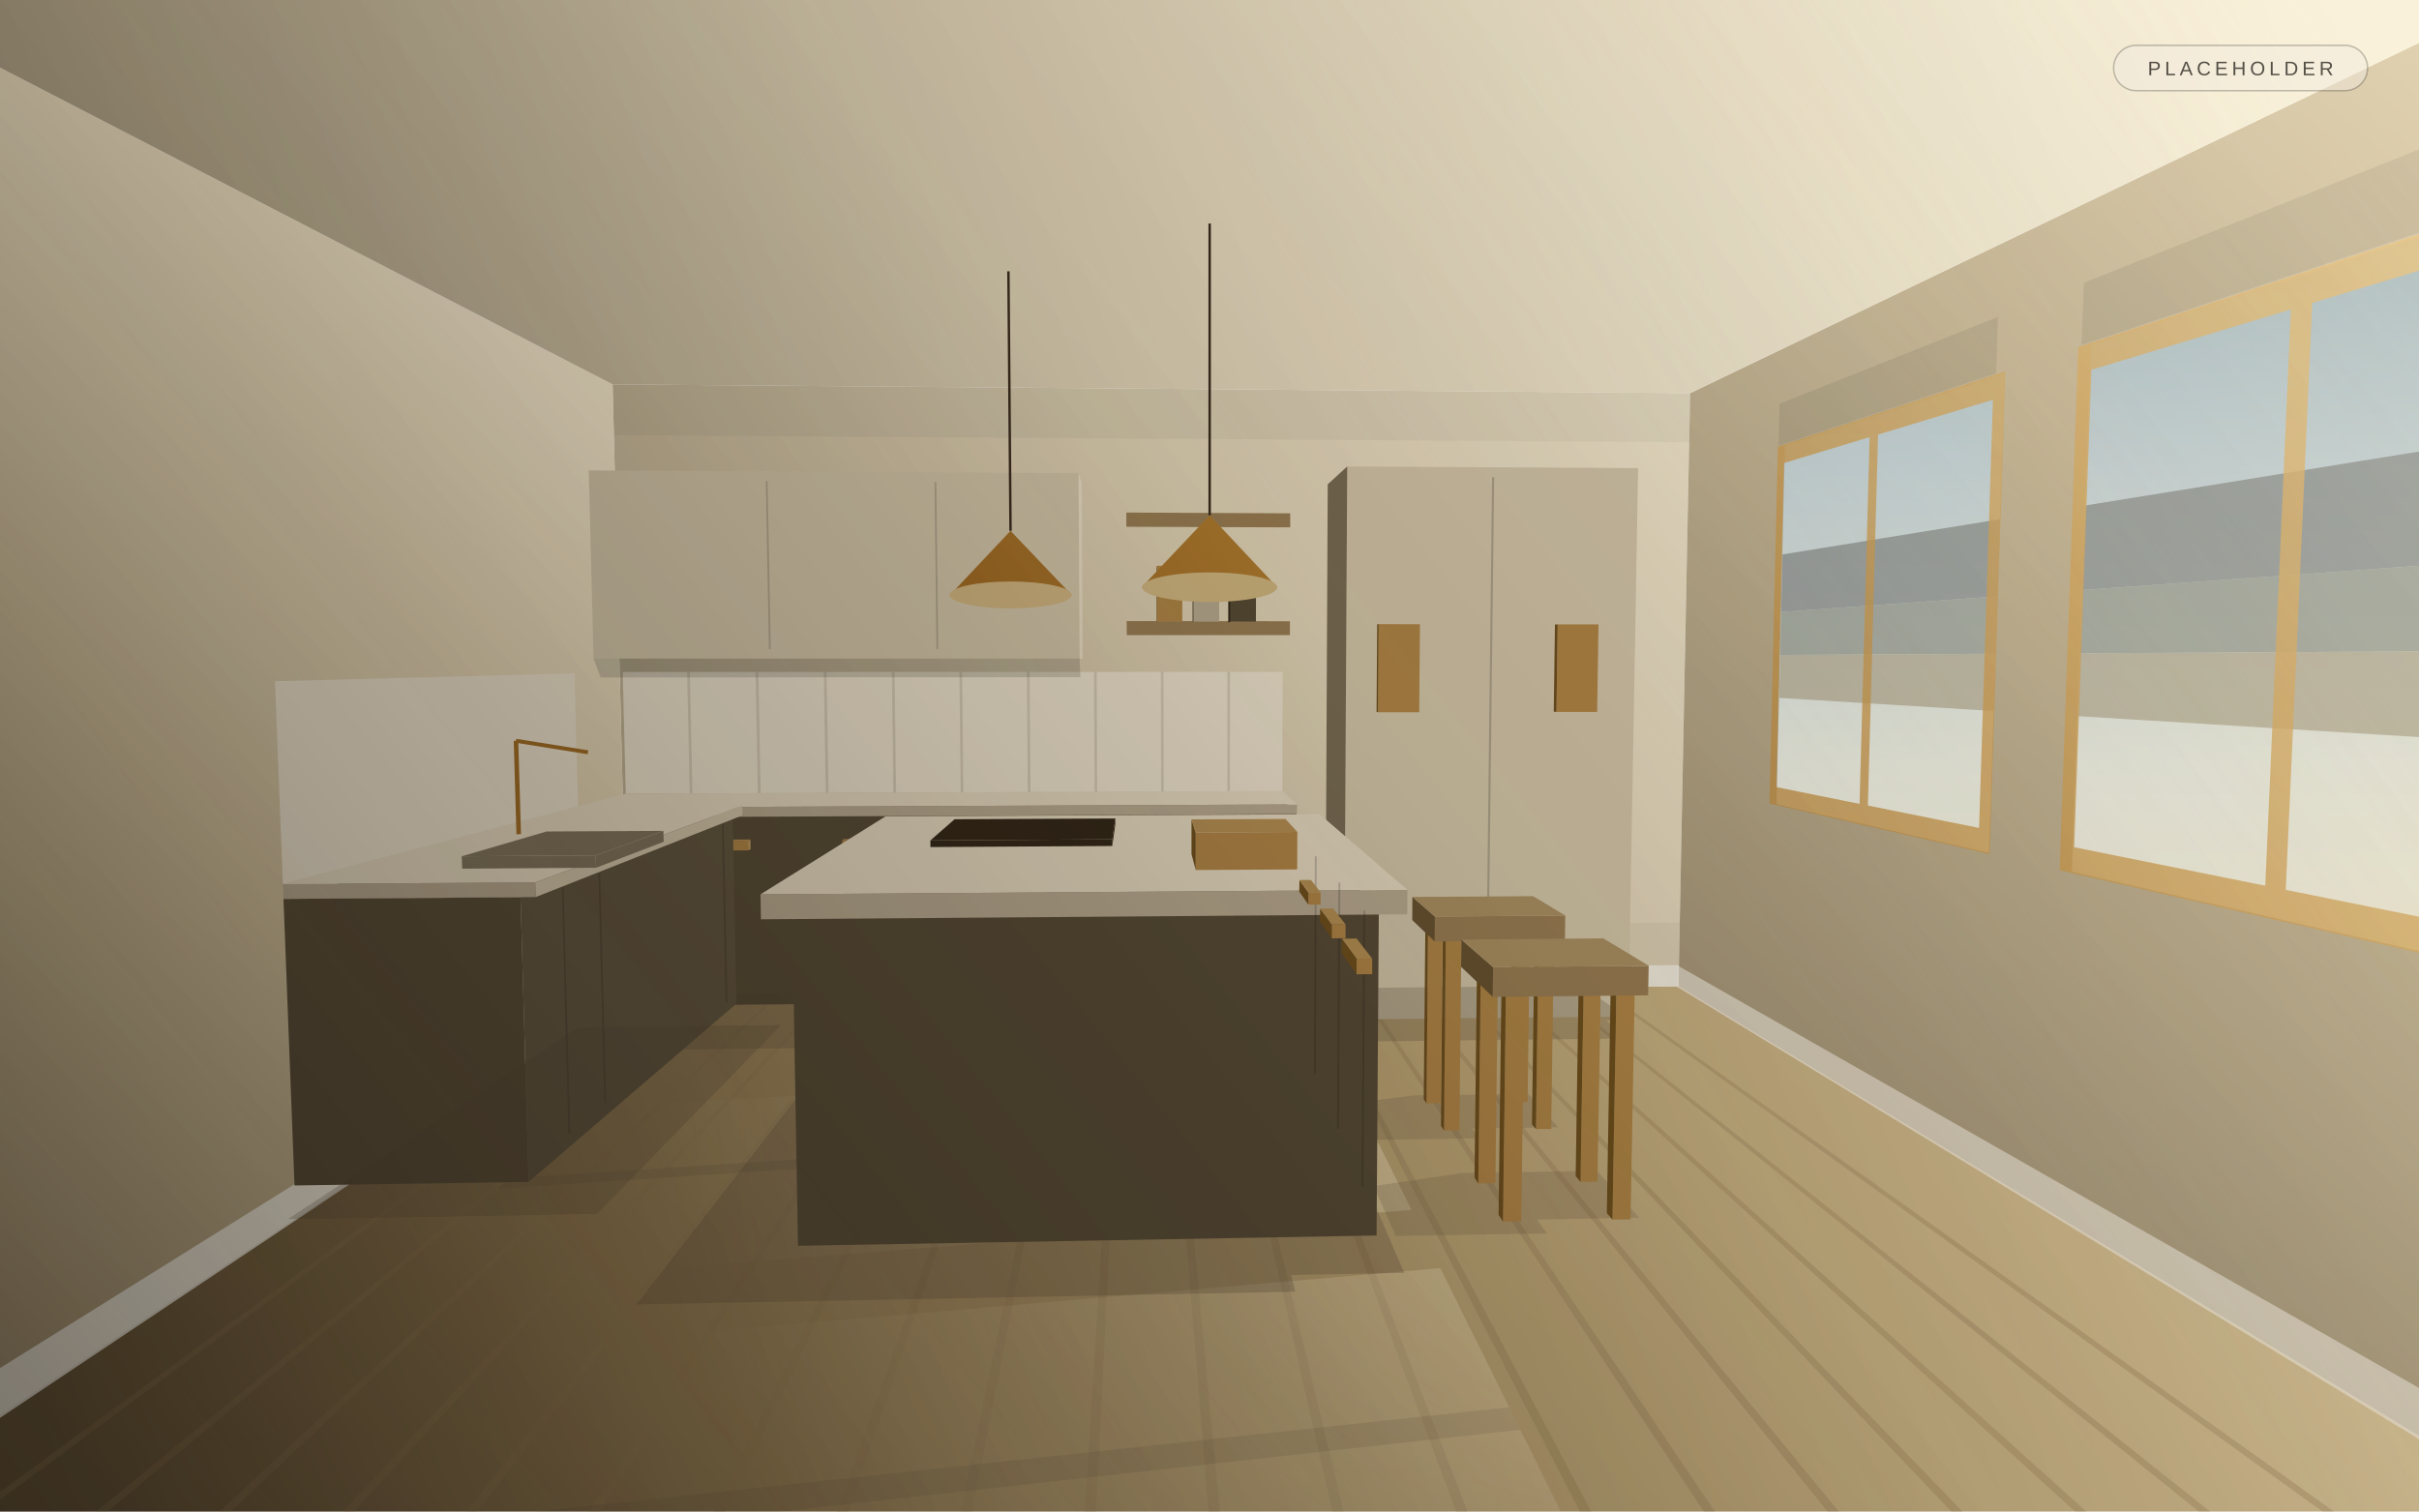
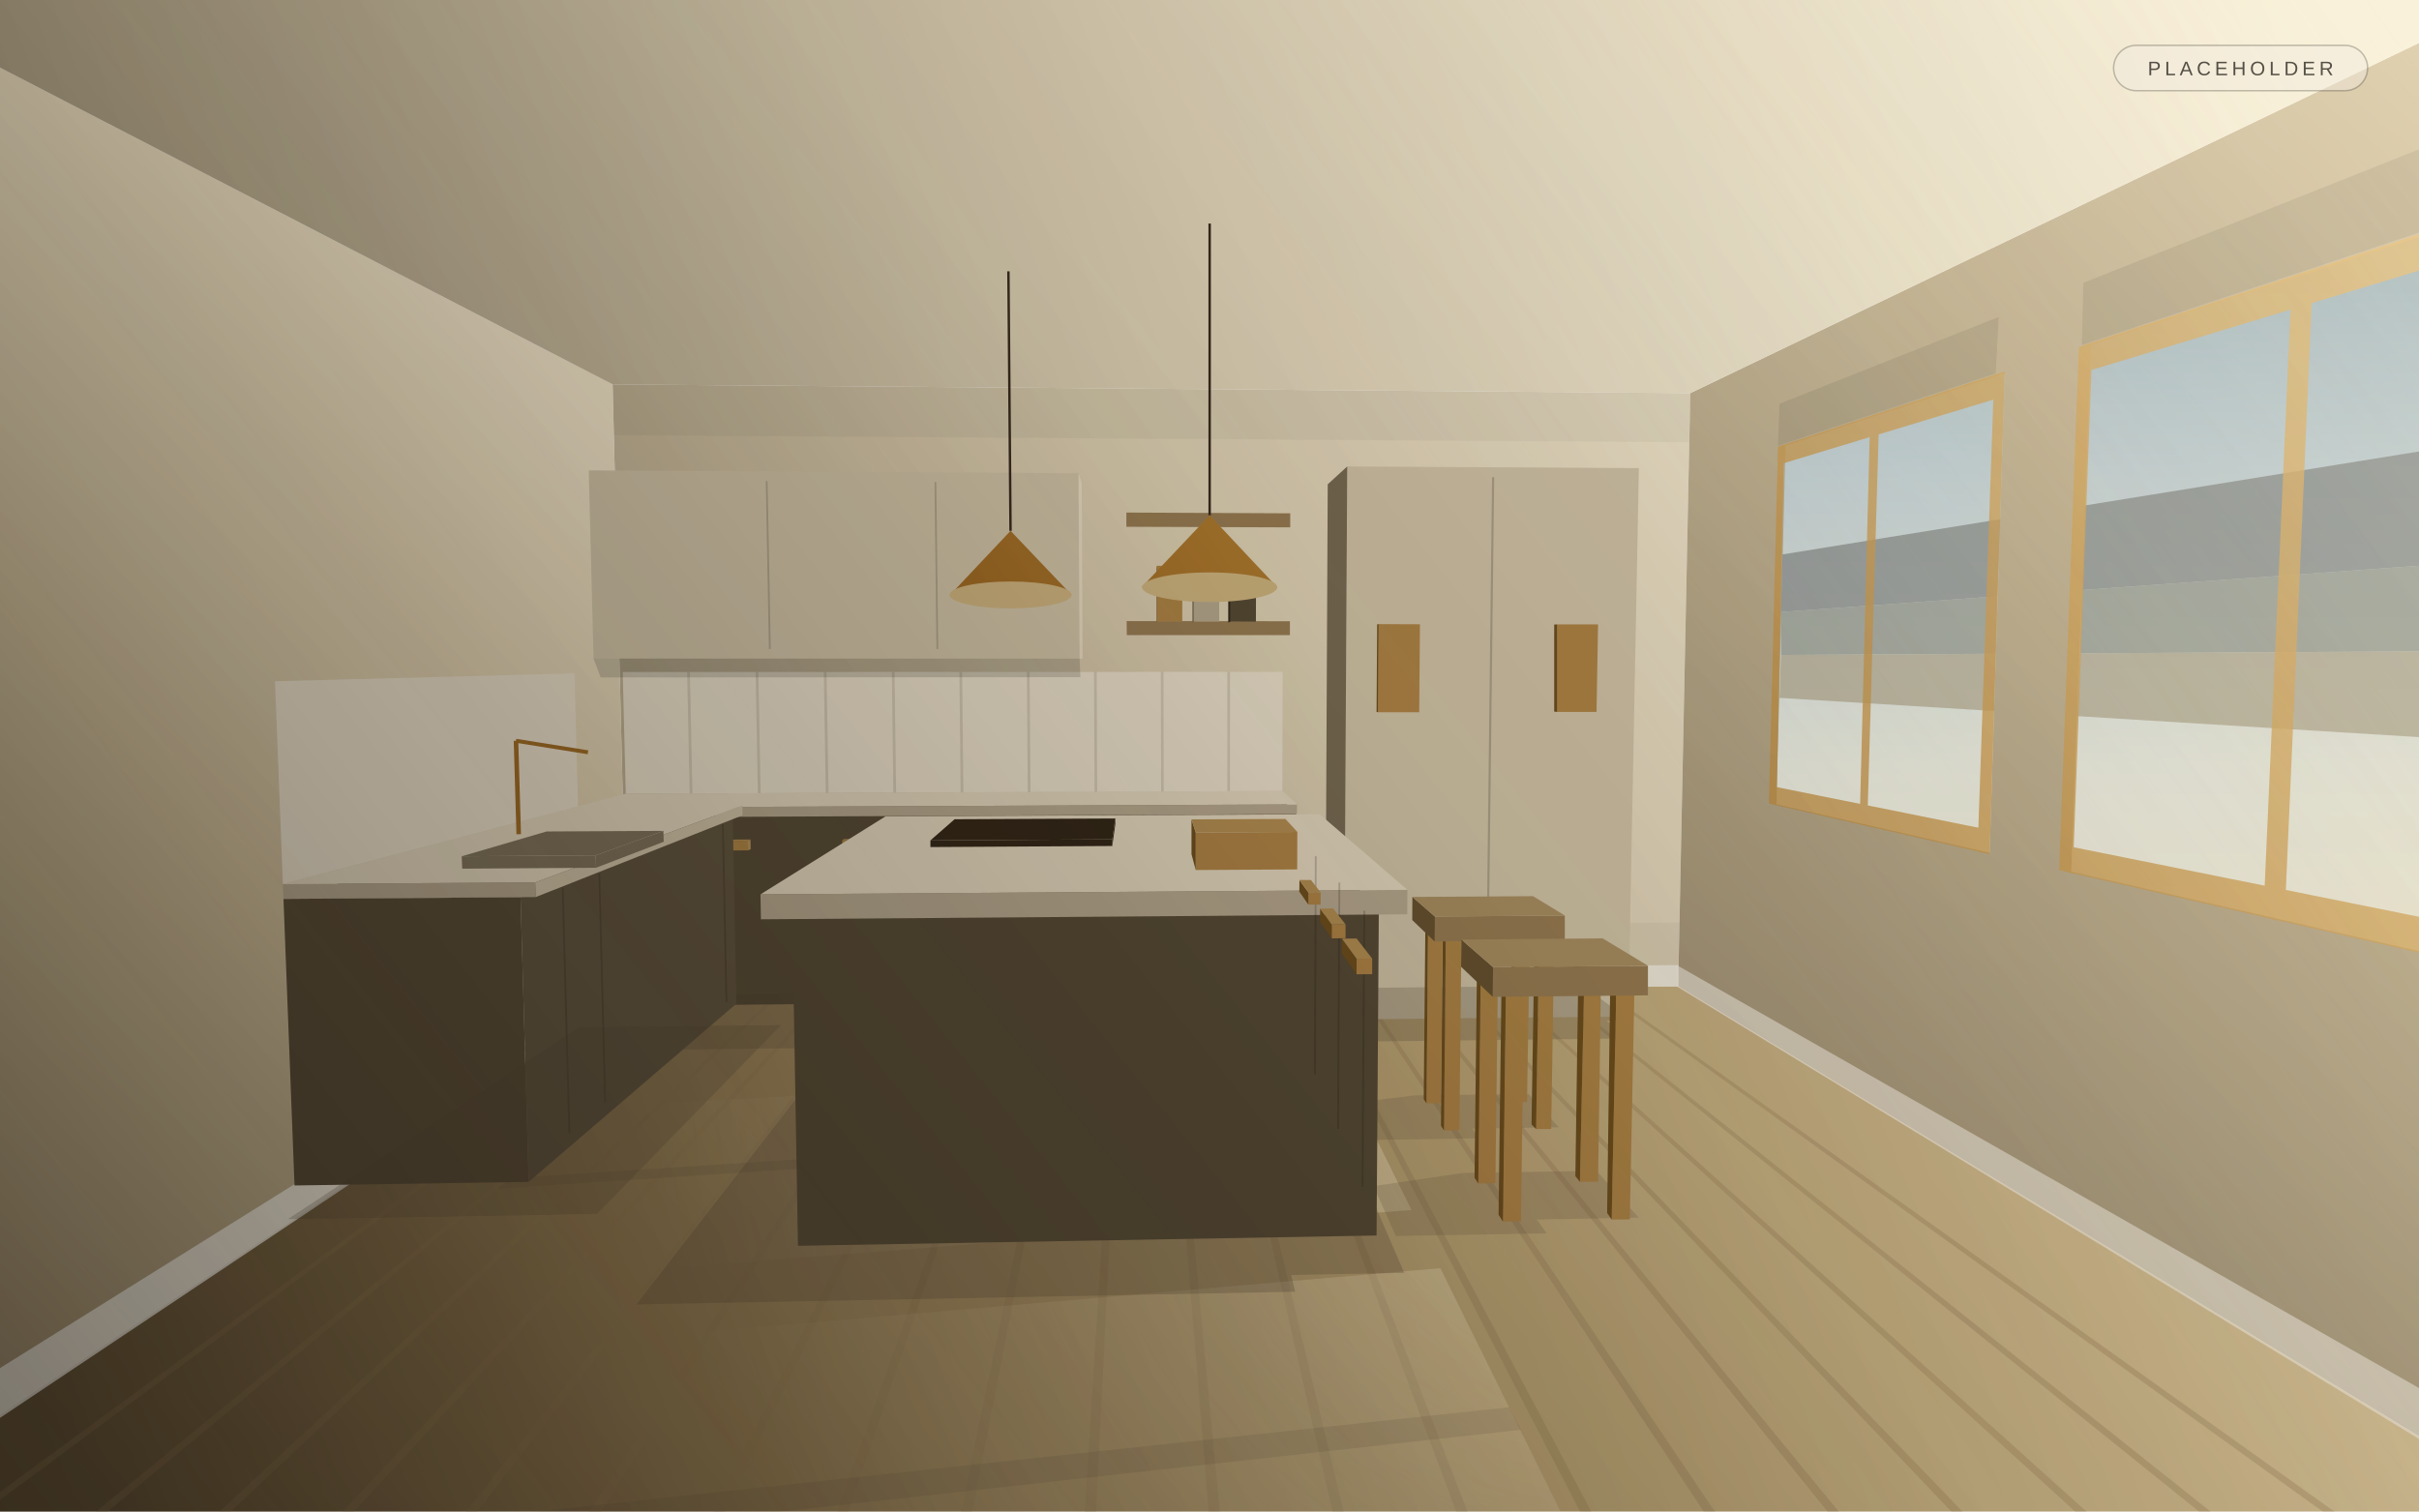
<svg xmlns="http://www.w3.org/2000/svg" viewBox="0 0 1600 1000" preserveAspectRatio="xMidYMid slice" role="img" aria-label="Kitchen of a home — illustrated placeholder">
  <defs>
    <linearGradient id="wlit" x1="820" y1="20" x2="-120" y2="1010" gradientUnits="userSpaceOnUse">
      <stop offset="0" stop-color="#FBF7EC" />
      <stop offset="0.36" stop-color="#E4D7BB" />
      <stop offset="0.68" stop-color="#BCAB88" />
      <stop offset="1" stop-color="#8E7C5C" />
    </linearGradient>
    <linearGradient id="wshd" x1="1640" y1="0" x2="820" y2="1010" gradientUnits="userSpaceOnUse">
      <stop offset="0" stop-color="#D8C9A9" />
      <stop offset="0.5" stop-color="#A99A7B" />
      <stop offset="1" stop-color="#75694F" />
    </linearGradient>
    <linearGradient id="wback" x1="1320" y1="90" x2="220" y2="820" gradientUnits="userSpaceOnUse">
      <stop offset="0" stop-color="#F0E7D1" />
      <stop offset="0.48" stop-color="#CEC1A4" />
      <stop offset="1" stop-color="#9A8B6D" />
    </linearGradient>
    <linearGradient id="ceil" x1="1480" y1="-120" x2="120" y2="400" gradientUnits="userSpaceOnUse">
      <stop offset="0" stop-color="#F7F1DE" />
      <stop offset="0.5" stop-color="#D6CAAF" />
      <stop offset="1" stop-color="#A2957A" />
    </linearGradient>
    <linearGradient id="floor" x1="1420" y1="480" x2="60" y2="1030" gradientUnits="userSpaceOnUse">
      <stop offset="0" stop-color="#CDB88C" />
      <stop offset="0.38" stop-color="#AE9769" />
      <stop offset="0.74" stop-color="#856E48" />
      <stop offset="1" stop-color="#5C4B2F" />
    </linearGradient>
    <linearGradient id="view" x1="0" y1="90" x2="0" y2="740" gradientUnits="userSpaceOnUse">
      <stop offset="0" stop-color="#8FA9B6" />
      <stop offset="0.34" stop-color="#BACAD0" />
      <stop offset="0.64" stop-color="#DFE1D6" />
      <stop offset="1" stop-color="#F2E7CC" />
    </linearGradient>
    <radialGradient id="spill" cx="1090" cy="700" r="660" gradientUnits="userSpaceOnUse">
      <stop offset="0" stop-color="#FFF0CE" stop-opacity="0.52" />
      <stop offset="0.5" stop-color="#FFF0CE" stop-opacity="0.17" />
      <stop offset="1" stop-color="#FFF0CE" stop-opacity="0" />
    </radialGradient>
    <linearGradient id="vig" x1="-40" y1="1140" x2="1400" y2="-20" gradientUnits="userSpaceOnUse">
      <stop offset="0" stop-color="#16120E" stop-opacity="0.56" />
      <stop offset="0.3" stop-color="#16120E" stop-opacity="0.29" />
      <stop offset="0.62" stop-color="#16120E" stop-opacity="0.09" />
      <stop offset="1" stop-color="#16120E" stop-opacity="0" />
    </linearGradient>
    <linearGradient id="glow" x1="1620" y1="60" x2="360" y2="960" gradientUnits="userSpaceOnUse">
      <stop offset="0" stop-color="#FFEFCC" stop-opacity="0.26" />
      <stop offset="0.45" stop-color="#FFEFCC" stop-opacity="0.05" />
      <stop offset="1" stop-color="#FFEFCC" stop-opacity="0" />
    </linearGradient>
    <linearGradient id="brass" x1="1560" y1="60" x2="240" y2="980" gradientUnits="userSpaceOnUse">
      <stop offset="0" stop-color="#E7BC70" />
      <stop offset="0.28" stop-color="#C08D3E" />
      <stop offset="0.62" stop-color="#93611E" />
      <stop offset="1" stop-color="#6B4514" />
    </linearGradient>
  </defs>
-   <polygon points="405.2,254.3 1117.9,260.1 1110.2,652.6 415.2,659.6" fill="url(#wback)" />
-   <polygon points="405.2,254.3 -8519.5,-4362.1 -8519.5,6604.4 415.2,659.6" fill="url(#wlit)" />
-   <polygon points="1117.9,260.1 10851.7,-4419.2 6905.4,4173.1 1110.2,652.6" fill="url(#wshd)" />
-   <polygon points="405.2,254.3 1117.9,260.1 10851.7,-4419.2 -8519.5,-4362.1" fill="url(#ceil)" />
-   <polygon points="415.2,659.6 1110.2,652.6 6905.4,4173.1 -8519.5,6604.4" fill="url(#floor)" />
+   <polygon points="405.2,254.3 1118,260.1 1110,652.6 415.2,659.6" fill="url(#wback)" />
+   <polygon points="405.2,254.3 -8520,-4362 -8520,6604 415.2,659.6" fill="url(#wlit)" />
+   <polygon points="1118,260.1 10852,-4419 6905,4173 1110,652.6" fill="url(#wshd)" />
+   <polygon points="405.2,254.3 1118,260.1 10852,-4419 -8520,-4362" fill="url(#ceil)" />
+   <polygon points="415.2,659.6 1110,652.6 6905,4173 -8520,6604" fill="url(#floor)" />
  <g fill="#866E49" opacity="0.320">
-     <polygon points="448,658.6 451,658.5 -7550.9,6581.4 -7631.6,6581.7" />
-     <polygon points="480.7,658.2 483.7,658.2 -6663.1,6578.8 -6743.8,6579" />
-     <polygon points="513.4,657.9 516.3,657.9 -5775.2,6576.2 -5855.9,6576.4" />
-     <polygon points="545.9,657.6 548.9,657.5 -4887.4,6573.6 -4968.1,6573.8" />
-     <polygon points="578.4,657.2 581.3,657.2 -3999.5,6570.9 -4080.2,6571.2" />
-     <polygon points="610.7,656.9 613.7,656.9 -3091.3,6536.8 -3186.3,6559.3" />
-     <polygon points="643,656.6 645.9,656.6 -2091.1,6299.4 -2178.8,6320.3" />
-     <polygon points="675.2,656.3 678.1,656.2 -1165.7,6079.9 -1247,6099.2" />
-     <polygon points="707.2,656 710.1,655.9 -307.2,5876.2 -382.7,5894.1" />
-     <polygon points="739.2,655.6 742.1,655.6 491.5,5686.7 421.2,5703.3" />
-     <polygon points="771.1,655.3 774,655.3 1236.5,5509.9 1170.8,5525.5" />
-     <polygon points="802.9,655 805.8,655 1932.9,5344.7 1871.5,5359.2" />
-     <polygon points="834.6,654.7 837.5,654.6 2585.4,5189.8 2527.8,5203.5" />
-     <polygon points="866.2,654.4 869.1,654.3 3198,5044.5 3143.9,5057.3" />
-     <polygon points="897.7,654 900.6,654 3774.3,4907.8 3723.3,4919.8" />
-     <polygon points="929.1,653.7 932,653.7 4317.4,4778.9 4269.3,4790.3" />
-     <polygon points="960.5,653.4 963.3,653.4 4830,4657.3 4784.6,4668" />
-     <polygon points="991.7,653.1 994.6,653.1 5314.7,4542.3 5271.7,4552.5" />
-     <polygon points="1022.9,652.8 1025.7,652.8 5773.7,4433.4 5733,4443" />
-     <polygon points="1053.9,652.5 1056.8,652.4 6209,4330.1 6170.3,4339.2" />
-   </g>
-   <polygon points="414.8,645.1 1110.5,638.5 1110.2,652.6 415.2,659.6" fill="#F0EBE0" opacity="0.850" />
-   <polygon points="416.3,645.1 -8479.1,6201.1 -8479.1,6604.3 416.7,659.6" fill="#F0EBE0" opacity="0.800" />
-   <polygon points="1109.1,638.5 6983.3,3986.1 6887.7,4177.3 1108.8,652.6" fill="#F0EBE0" opacity="0.550" />
-   <polygon points="414.1,615.9 1111,610.3 1110.2,652.6 415.2,659.6" fill="#16120E" opacity="0.050" />
-   <polygon points="405.2,254.3 1117.9,260.1 1117.3,292.6 406.1,287.9" fill="#16120E" opacity="0.050" />
-   <polygon points="1180.6,294.9 1325.9,247 1315.5,564.2 1175,532.1" fill="url(#view)" />
-   <polygon points="1179,366.8 1322.9,343.5 1321.3,394.5 1178.1,404.9" fill="#797F7F" opacity="0.750" />
-   <polygon points="1178.1,404.9 1321.3,394.5 1320,432.5 1177.5,433.3" fill="#888E84" opacity="0.750" />
-   <polygon points="1177.5,433.3 1320,432.5 1318.8,470.4 1176.8,461.7" fill="#A69D86" opacity="0.750" />
+     <polygon points="448,658.6 451,658.5 -7551,6581 -7632,6582" />
+     <polygon points="480.7,658.2 483.7,658.2 -6663,6579 -6744,6579" />
+     <polygon points="513.4,657.9 516.3,657.9 -5775,6576 -5856,6576" />
+     <polygon points="545.9,657.6 548.9,657.5 -4887,6574 -4968,6574" />
+     <polygon points="578.4,657.2 581.3,657.2 -4000,6571 -4080,6571" />
+     <polygon points="610.7,656.9 613.7,656.9 -3091,6537 -3186,6559" />
+     <polygon points="643,656.6 645.9,656.6 -2091,6299 -2179,6320" />
+     <polygon points="675.2,656.3 678.1,656.2 -1166,6080 -1247,6099" />
+     <polygon points="707.2,656 710.1,655.9 -307.2,5876 -382.7,5894" />
+     <polygon points="739.2,655.6 742.1,655.6 491.5,5687 421.2,5703" />
+     <polygon points="771.1,655.3 774,655.3 1236,5510 1171,5526" />
+     <polygon points="802.9,655 805.8,655 1933,5345 1872,5359" />
+     <polygon points="834.6,654.7 837.5,654.6 2585,5190 2528,5204" />
+     <polygon points="866.2,654.4 869.1,654.3 3198,5044 3144,5057" />
+     <polygon points="897.7,654 900.6,654 3774,4908 3723,4920" />
+     <polygon points="929.1,653.7 932,653.7 4317,4779 4269,4790" />
+     <polygon points="960.5,653.4 963.3,653.4 4830,4657 4785,4668" />
+     <polygon points="991.7,653.1 994.6,653.1 5315,4542 5272,4552" />
+     <polygon points="1023,652.8 1026,652.8 5774,4433 5733,4443" />
+     <polygon points="1054,652.5 1057,652.4 6209,4330 6170,4339" />
+   </g>
+   <polygon points="414.8,645.1 1110,638.5 1110,652.6 415.2,659.6" fill="#F0EBE0" opacity="0.850" />
+   <polygon points="416.3,645.1 -8479,6201 -8479,6604 416.7,659.6" fill="#F0EBE0" opacity="0.800" />
+   <polygon points="1109,638.5 6983,3986 6888,4177 1109,652.6" fill="#F0EBE0" opacity="0.550" />
+   <polygon points="414.1,615.9 1111,610.3 1110,652.6 415.2,659.6" fill="#16120E" opacity="0.050" />
+   <polygon points="405.2,254.3 1118,260.1 1117,292.6 406.1,287.9" fill="#16120E" opacity="0.050" />
+   <polygon points="1181,294.9 1326,247 1316,564.2 1175,532.1" fill="url(#view)" />
+   <polygon points="1179,366.8 1323,343.5 1321,394.5 1178,404.9" fill="#797F7F" opacity="0.750" />
+   <polygon points="1178,404.9 1321,394.5 1320,432.5 1178,433.3" fill="#888E84" opacity="0.750" />
+   <polygon points="1178,433.3 1320,432.5 1319,470.4 1177,461.7" fill="#A69D86" opacity="0.750" />
  <g fill="url(#brass)" opacity="0.780">
-     <polygon points="1178,294.9 1322.5,247 1322,263.3 1177.8,307" />
-     <polygon points="1172.7,520.3 1312.7,548.5 1312.2,564.2 1172.5,532.1" />
-     <polygon points="1175.9,295.6 1180.2,294.2 1174.6,532.6 1170.4,531.6" />
-     <polygon points="1237,275.4 1242.6,273.5 1235.1,546.5 1229.6,545.2" />
-     <polygon points="1318.7,248.3 1326.4,245.7 1316,565.1 1308.5,563.4" />
-   </g>
-   <polygon points="1177,267.1 1321.5,209.7 1320.3,247 1176.4,294.9" fill="#16120E" opacity="0.100" />
-   <polygon points="1383,228.2 1758.9,104.5 1726.2,658 1370.4,576.7" fill="url(#view)" />
-   <polygon points="1379.4,334.4 1749.2,274.6 1744,363.9 1377.3,390.4" fill="#797F7F" opacity="0.750" />
-   <polygon points="1377.3,390.4 1744,363.9 1740,430.2 1375.8,432.2" fill="#888E84" opacity="0.750" />
-   <polygon points="1375.8,432.2 1740,430.2 1736.2,496 1374.3,473.8" fill="#A69D86" opacity="0.750" />
+     <polygon points="1178,294.9 1322,247 1322,263.3 1178,307" />
+     <polygon points="1173,520.3 1313,548.5 1312,564.2 1172,532.1" />
+     <polygon points="1176,295.6 1180,294.2 1175,532.6 1170,531.6" />
+     <polygon points="1237,275.4 1243,273.5 1235,546.5 1230,545.2" />
+     <polygon points="1319,248.3 1326,245.7 1316,565.1 1308,563.4" />
+   </g>
+   <polygon points="1177,267.1 1322,209.7 1320,247 1176,294.9" fill="#16120E" opacity="0.100" />
+   <polygon points="1383,228.2 1759,104.5 1726,658 1370,576.7" fill="url(#view)" />
+   <polygon points="1379,334.4 1749,274.6 1744,363.9 1377,390.4" fill="#797F7F" opacity="0.750" />
+   <polygon points="1377,390.4 1744,363.9 1740,430.2 1376,432.2" fill="#888E84" opacity="0.750" />
+   <polygon points="1376,432.2 1740,430.2 1736,496 1374,473.8" fill="#A69D86" opacity="0.750" />
  <g fill="url(#brass)" opacity="0.780">
-     <polygon points="1379.3,228.2 1753.1,104.4 1751.4,133.2 1378.6,246.1" />
-     <polygon points="1367.4,559.6 1722.2,631.1 1720.6,658.1 1366.8,576.8" />
-     <polygon points="1374.6,229.7 1384,226.6 1371.3,577.8 1362.3,575.7" />
-     <polygon points="1516.2,182.8 1530.4,178.2 1510.9,609.9 1497.4,606.8" />
-     <polygon points="1741.3,108.3 1765.2,100.4 1731.9,660.7 1709.6,655.6" />
-   </g>
-   <polygon points="1378.3,187.1 1753.1,38 1749.3,104.3 1376.8,228.2" fill="#16120E" opacity="0.100" />
+     <polygon points="1379,228.2 1753,104.4 1751,133.2 1379,246.1" />
+     <polygon points="1367,559.6 1722,631.1 1721,658.1 1367,576.8" />
+     <polygon points="1375,229.7 1384,226.6 1371,577.8 1362,575.7" />
+     <polygon points="1516,182.8 1530,178.2 1511,609.9 1497,606.8" />
+     <polygon points="1741,108.3 1765,100.4 1732,660.7 1710,655.6" />
+   </g>
+   <polygon points="1378,187.1 1753,38 1749,104.3 1377,228.2" fill="#16120E" opacity="0.100" />
  <polygon points="394.4,732.4 247.4,854 933.6,800.5 886.1,704.5" fill="url(#spill)" opacity="0.950" />
  <g fill="#4D3F2F" opacity="0.171">
    <polygon points="337.6,779.4 329.1,786.4 907.7,748.1 904.9,742.4" />
  </g>
-   <polygon points="185.3,905.4 -298.8,1305.8 1083.1,1102.6 952.7,839" fill="url(#spill)" opacity="0.800" />
+   <polygon points="185.3,905.4 -298.8,1306 1083,1103 952.7,839" fill="url(#spill)" opacity="0.800" />
  <g fill="#4D3F2F" opacity="0.144">
-     <polygon points="28.6,1035 2.2,1056.9 1005.5,945.9 998.2,931" />
+     <polygon points="28.6,1035 2.2,1057 1006,945.9 998.2,931" />
  </g>
  <rect x="0" y="0" width="1600" height="1000" fill="url(#glow)" />
  <polygon points="381.3,540.2 857.2,538 856.7,660.9 384.6,665.8" fill="#524631" />
  <polygon points="414,531 848.2,529.1 857.2,538 381.3,540.2" fill="#564936" />
  <polygon points="378.7,534.3 857.9,532.2 857.8,538.6 378.9,540.9" fill="#AD9F86" />
  <polygon points="413.9,525.1 848.2,523.3 857.9,532.2 378.7,534.3" fill="#D8CCB3" />
  <line x1="469" y1="543" x2="471.4" y2="658.5" stroke="#16120E" stroke-width="1.200" opacity="0.220" />
  <polygon points="441.9,556.5 494.7,556.2 494.8,562.6 442.1,562.9" fill="#A67D41" />
  <polygon points="494.7,556.2 496.4,555.4 496.5,561.8 494.8,562.6" fill="#B18E56" />
  <polygon points="443.9,555.7 496.4,555.4 494.7,556.2 441.9,556.5" fill="#AA864C" />
  <line x1="583.6" y1="542.5" x2="585.2" y2="657.4" stroke="#16120E" stroke-width="1.200" opacity="0.220" />
  <polygon points="557.1,555.8 609.4,555.6 609.4,562 557.2,562.3" fill="#A67D41" />
  <polygon points="609.4,555.6 610.3,554.8 610.3,561.2 609.4,562" fill="#B18E56" />
  <polygon points="558.3,555.1 610.3,554.8 609.4,555.6 557.1,555.8" fill="#AA864C" />
  <line x1="697.1" y1="541.9" x2="697.8" y2="656.2" stroke="#16120E" stroke-width="1.200" opacity="0.220" />
  <polygon points="671.1,555.2 722.8,554.9 722.9,561.3 671.2,561.6" fill="#A67D41" />
  <polygon points="722.8,554.9 723,554.2 723,560.5 722.9,561.3" fill="#B18E56" />
  <polygon points="671.6,554.5 723,554.2 722.8,554.9 671.1,555.2" fill="#AA864C" />
  <line x1="809.4" y1="541.4" x2="809.3" y2="655.1" stroke="#16120E" stroke-width="1.200" opacity="0.220" />
  <polygon points="783.9,554.6 835.1,554.3 835.1,560.7 783.9,561" fill="#A67D41" />
  <polygon points="783.7,553.9 783.9,554.6 783.9,561 783.7,560.2" fill="#684A1A" />
  <polygon points="783.7,553.9 834.6,553.6 835.1,554.3 783.9,554.6" fill="#AA864C" />
  <polygon points="411.9,444.6 848.4,444.5 848.2,523.3 413.9,525.1" fill="#DFD4BF" />
  <g fill="#4D3F2F" opacity="0.160">
    <polygon points="454.5,444.6 456.3,444.6 458,524.9 456.2,524.9" />
    <polygon points="499.8,444.6 501.6,444.6 503.1,524.7 501.3,524.7" />
    <polygon points="544.9,444.6 546.7,444.6 548,524.5 546.2,524.5" />
    <polygon points="589.9,444.6 591.7,444.6 592.7,524.3 590.9,524.3" />
    <polygon points="634.6,444.6 636.4,444.6 637.2,524.1 635.4,524.2" />
    <polygon points="679.2,444.5 681,444.5 681.6,524 679.8,524" />
    <polygon points="723.6,444.5 725.4,444.5 725.7,523.8 724,523.8" />
    <polygon points="767.8,444.5 769.6,444.5 769.7,523.6 768,523.6" />
    <polygon points="811.8,444.5 813.6,444.5 813.5,523.4 811.8,523.4" />
  </g>
  <polygon points="389.4,311.2 713.4,313.1 714.1,435.7 392.6,435.7" fill="#C6B99D" />
  <polygon points="713.4,313.1 715.5,319.5 716.1,435.7 714.1,435.7" fill="#DCD0B7" />
  <polygon points="392.6,435.7 714.1,435.7 714.6,448 397.3,448.2" fill="#16120E" opacity="0.160" />
  <line x1="507.1" y1="318.3" x2="509.2" y2="429.4" stroke="#16120E" stroke-width="1.200" opacity="0.180" />
  <line x1="618.7" y1="318.9" x2="620" y2="429.4" stroke="#16120E" stroke-width="1.200" opacity="0.180" />
  <polygon points="745.2,410.9 853.2,411 853.2,420.2 745.3,420.2" fill="#90754E" />
  <polygon points="745,339.1 853.4,339.6 853.4,348.9 745,348.5" fill="#90754E" />
  <polygon points="765.1,374.3 782,374.4 782,411.2 765.2,411.2" fill="#A67D41" />
  <polygon points="764.8,375.9 765.1,374.3 765.2,411.2 764.9,411.8" fill="#684A1A" />
  <polygon points="789.6,374.4 806.4,374.4 806.4,411.2 789.6,411.2" fill="#AD9F86" />
  <polygon points="788.7,376 789.6,374.4 789.6,411.2 788.7,411.8" fill="#6F624B" />
  <polygon points="814,374.4 830.8,374.5 830.7,411.3 814,411.2" fill="#524631" />
  <polygon points="812.4,376.1 814,374.4 814,411.2 812.4,411.9" fill="#322617" />
-   <polygon points="891.1,308.6 1083.5,309.7 1077.1,672.5 889,674.5" fill="#C6B99D" />
+   <polygon points="891.1,308.6 1084,309.7 1077,672.5 889,674.5" fill="#C6B99D" />
  <polygon points="878.2,320.4 891.1,308.6 889,674.5 876.6,652.7" fill="#72654E" />
  <line x1="987.6" y1="315.7" x2="983.5" y2="667.2" stroke="#16120E" stroke-width="1.400" opacity="0.200" />
  <polygon points="911.9,412.9 939.2,413 938.7,471.2 911.5,471.2" fill="#A67D41" />
  <polygon points="910.9,413.1 911.9,412.9 911.5,471.2 910.5,471" fill="#684A1A" />
-   <polygon points="1030.3,413.1 1057.3,413.1 1056.4,471 1029.5,471" fill="#A67D41" />
-   <polygon points="1028.5,413.2 1030.3,413.1 1029.5,471 1027.7,470.8" fill="#684A1A" />
+   <polygon points="1030,413.1 1057,413.1 1056,471 1030,471" fill="#A67D41" />
+   <polygon points="1028,413.2 1030,413.1 1030,471 1028,470.8" fill="#684A1A" />
  <g fill="#4D3F2F" opacity="0.240">
-     <polygon points="415.1,658.5 1046.9,652.1 1078.1,675.1 378.1,682.8" />
-     <polygon points="384.1,668.8 1045.1,661.8 1077.7,687 341.6,695.6" />
+     <polygon points="415.1,658.5 1047,652.1 1078,675.1 378.1,682.8" />
+     <polygon points="384.1,668.8 1045,661.8 1078,687 341.6,695.6" />
    <polygon points="415.1,658.5 384.1,668.8 341.6,695.6 378.1,682.8" />
  </g>
  <polygon points="187.5,594.7 344.3,593.6 349.7,781.9 194.8,784.3" fill="#524631" />
  <polygon points="344.3,593.6 484.6,539.4 487.1,664 349.7,781.9" fill="#5B4F3A" />
  <polygon points="382.5,539.9 484.6,539.4 344.3,593.6 187.5,594.7" fill="#564936" />
  <polygon points="187.1,584.9 354,583.8 354.3,593.5 187.5,594.7" fill="#AD9F86" />
  <polygon points="354,583.8 491,532.9 491.1,539.4 354.3,593.5" fill="#C6B99E" />
  <polygon points="382.3,533.4 491,532.9 354,583.8 187.1,584.9" fill="#D8CCB3" />
  <polygon points="380,445.5 181.9,450.7 187.1,584.9 382.3,533.4" fill="#DFD4BF" />
  <polygon points="305.4,566.5 394,565.9 394.2,574.1 305.7,574.7" fill="#796C55" />
  <polygon points="394,565.9 438.8,549.7 439,556.9 394.2,574.1" fill="#796C55" />
  <polygon points="361.5,550.1 438.8,549.7 394,565.9 305.4,566.5" fill="#796C55" />
  <line x1="343.1" y1="551.9" x2="341.3" y2="490.1" stroke="#986621" stroke-width="3.000" />
  <line x1="341.3" y1="490.1" x2="388.9" y2="497.7" stroke="#986621" stroke-width="2.600" />
  <line x1="478.1" y1="545.2" x2="480.5" y2="663.1" stroke="#16120E" stroke-width="1.200" opacity="0.200" />
  <line x1="396.4" y1="577.8" x2="400.3" y2="729.9" stroke="#16120E" stroke-width="1.200" opacity="0.200" />
  <line x1="372.2" y1="587.4" x2="376.6" y2="749.7" stroke="#16120E" stroke-width="1.200" opacity="0.200" />
  <g fill="#4D3F2F" opacity="0.240">
    <polygon points="382.9,679.7 497.1,678.5 365.2,803.6 190.7,806.5" />
    <polygon points="402.6,679.5 516.6,678.2 394.9,803.1 220.8,806" />
    <polygon points="382.9,679.7 402.6,679.5 220.8,806 190.7,806.5" />
  </g>
  <g fill="#4D3F2F" opacity="0.180">
-     <polygon points="935.4,724.7 1010.8,723.7 1030.6,745.8 949.4,747" />
+     <polygon points="935.4,724.7 1011,723.7 1031,745.8 949.4,747" />
    <polygon points="884.7,731 962,729.9 978.4,753.1 895.1,754.3" />
    <polygon points="935.4,724.7 884.7,731 895.1,754.3 949.4,747" />
  </g>
  <polygon points="944.6,611.3 954.3,611.2 953.1,729.9 943.5,730" fill="#A67D41" />
  <polygon points="942.8,609.6 944.6,611.3 943.5,730 941.7,727.2" fill="#684A1A" />
  <polygon points="942.8,609.6 952.4,609.5 954.3,611.2 944.6,611.3" fill="#AA864C" />
-   <polygon points="1002.4,610.8 1012,610.7 1010.4,729.1 1000.9,729.2" fill="#A67D41" />
-   <polygon points="1000.1,609.1 1002.4,610.8 1000.9,729.2 998.6,726.5" fill="#684A1A" />
-   <polygon points="1000.1,609.1 1009.6,609.1 1012,610.7 1002.4,610.8" fill="#AA864C" />
+   <polygon points="1002,610.8 1012,610.7 1010,729.1 1001,729.2" fill="#A67D41" />
+   <polygon points="1000,609.1 1002,610.8 1001,729.2 998.6,726.5" fill="#684A1A" />
+   <polygon points="1000,609.1 1010,609.1 1012,610.7 1002,610.8" fill="#AA864C" />
  <polygon points="956.3,622 966.6,621.9 965.3,747.7 955.1,747.9" fill="#A67D41" />
  <polygon points="954.3,620.1 956.3,622 955.1,747.9 953.1,744.8" fill="#684A1A" />
  <polygon points="954.3,620.1 964.4,620.1 966.6,621.9 956.3,622" fill="#AA864C" />
-   <polygon points="1017.6,621.5 1027.8,621.4 1026,746.9 1015.9,747" fill="#A67D41" />
-   <polygon points="1015,619.6 1017.6,621.5 1015.9,747 1013.3,743.9" fill="#684A1A" />
-   <polygon points="1015,619.6 1025.1,619.5 1027.8,621.4 1017.6,621.5" fill="#AA864C" />
-   <polygon points="949.1,606.4 1035.3,605.7 1035.1,622.1 948.9,622.9" fill="#90754E" />
+   <polygon points="1018,621.5 1028,621.4 1026,746.9 1016,747" fill="#A67D41" />
+   <polygon points="1015,619.6 1018,621.5 1016,747 1013,743.9" fill="#684A1A" />
+   <polygon points="1015,619.6 1025,619.5 1028,621.4 1018,621.5" fill="#AA864C" />
+   <polygon points="949.1,606.4 1035,605.7 1035,622.1 948.9,622.9" fill="#90754E" />
  <polygon points="934.2,593.4 949.1,606.4 948.9,622.9 934.1,608.7" fill="#624D2E" />
-   <polygon points="934.2,593.4 1014,592.9 1035.3,605.7 949.1,606.4" fill="#A0865B" />
+   <polygon points="934.2,593.4 1014,592.9 1035,605.7 949.1,606.4" fill="#A0865B" />
  <line x1="667" y1="179.5" x2="668.4" y2="351.2" stroke="#36281B" stroke-width="1.600" />
  <polygon points="668.4,351.2 708.8,393.6 628.5,393.5" fill="url(#brass)" />
  <ellipse cx="668.4" cy="393.6" rx="40.4" ry="8.9" fill="#C4AA77" />
  <g fill="#4D3F2F" opacity="0.180">
-     <polygon points="967.7,776 1056.4,774.6 1084.2,805.6 987.4,807.3" />
-     <polygon points="908.6,784.7 999.8,783.3 1023.1,816 923.3,817.7" />
+     <polygon points="967.7,776 1056,774.6 1084,805.6 987.4,807.3" />
+     <polygon points="908.6,784.7 999.8,783.3 1023,816 923.3,817.7" />
    <polygon points="967.7,776 908.6,784.7 923.3,817.7 987.4,807.3" />
  </g>
  <polygon points="979.4,643.2 990.8,643.1 989.1,782.8 977.8,783" fill="#A67D41" />
  <polygon points="976.9,640.9 979.4,643.2 977.8,783 975.3,779.2" fill="#684A1A" />
  <polygon points="976.9,640.9 988.2,640.7 990.8,643.1 979.4,643.2" fill="#AA864C" />
-   <polygon points="1047.6,642.5 1058.9,642.4 1056.6,781.8 1045.4,781.9" fill="#A67D41" />
-   <polygon points="1044.3,640.2 1047.6,642.5 1045.4,781.9 1042.2,778.1" fill="#684A1A" />
-   <polygon points="1044.3,640.2 1055.5,640.1 1058.9,642.4 1047.6,642.5" fill="#AA864C" />
-   <polygon points="996,658.4 1008.2,658.2 1006.2,808 994.1,808.2" fill="#A67D41" />
+   <polygon points="1048,642.5 1059,642.4 1057,781.8 1045,781.9" fill="#A67D41" />
+   <polygon points="1044,640.2 1048,642.5 1045,781.9 1042,778.1" fill="#684A1A" />
+   <polygon points="1044,640.2 1056,640.1 1059,642.4 1048,642.5" fill="#AA864C" />
+   <polygon points="996,658.4 1008,658.2 1006,808 994.1,808.2" fill="#A67D41" />
  <polygon points="993.1,655.7 996,658.4 994.1,808.2 991.2,803.7" fill="#684A1A" />
-   <polygon points="993.1,655.7 1005.1,655.6 1008.2,658.2 996,658.4" fill="#AA864C" />
-   <polygon points="1069.1,657.6 1081.2,657.5 1078.5,806.7 1066.5,806.9" fill="#A67D41" />
-   <polygon points="1065.3,654.9 1069.1,657.6 1066.5,806.9 1062.8,802.5" fill="#684A1A" />
-   <polygon points="1065.3,654.9 1077.3,654.8 1081.2,657.5 1069.1,657.6" fill="#AA864C" />
-   <polygon points="987.6,639.9 1090.5,638.9 1090.1,658.5 987.3,659.5" fill="#90754E" />
+   <polygon points="993.1,655.7 1005,655.6 1008,658.2 996,658.4" fill="#AA864C" />
+   <polygon points="1069,657.6 1081,657.5 1078,806.7 1066,806.9" fill="#A67D41" />
+   <polygon points="1065,654.9 1069,657.6 1066,806.9 1063,802.5" fill="#684A1A" />
+   <polygon points="1065,654.9 1077,654.8 1081,657.5 1069,657.6" fill="#AA864C" />
+   <polygon points="987.6,639.9 1090,638.9 1090,658.5 987.3,659.5" fill="#90754E" />
  <polygon points="966.6,621.6 987.6,639.9 987.3,659.5 966.4,639.6" fill="#624D2E" />
-   <polygon points="966.6,621.6 1060.4,620.8 1090.5,638.9 987.6,639.9" fill="#A0865B" />
+   <polygon points="966.6,621.6 1060,620.8 1090,638.9 987.6,639.9" fill="#A0865B" />
  <line x1="800.1" y1="147.9" x2="800.1" y2="340.9" stroke="#36281B" stroke-width="1.600" />
  <polygon points="800.1,340.9 844.8,388.5 755.3,388.3" fill="url(#brass)" />
  <ellipse cx="800.1" cy="388.5" rx="44.7" ry="9.8" fill="#C4AA77" />
  <g fill="#4D3F2F" opacity="0.260">
    <polygon points="588.1,714.5 872.1,710.9 928.8,842.1 507.9,850" />
    <polygon points="531.9,720.4 822.6,716.6 856.7,854.6 421.1,863" />
    <polygon points="588.1,714.5 531.9,720.4 421.1,863 507.9,850" />
  </g>
  <polygon points="524,605.3 912,602.3 910.5,817.4 527.8,824.2" fill="#524631" />
  <polygon points="595.4,552.4 863.1,551 912,602.3 524,605.3" fill="#564936" />
  <polygon points="503,591.7 930.9,588.7 930.8,604.9 503.3,608.2" fill="#AD9F86" />
  <polygon points="585.7,540.1 872.9,538.7 930.9,588.7 503,591.7" fill="#D8CCB3" />
  <line x1="870.3" y1="566.5" x2="869.7" y2="710.7" stroke="#16120E" stroke-width="1.200" opacity="0.200" />
  <polygon points="865.4,590.5 873.5,590.4 873.5,598.5 865.4,598.5" fill="#A67D41" />
  <polygon points="859.5,582.2 865.4,590.5 865.4,598.5 859.4,589.9" fill="#684A1A" />
  <polygon points="859.5,582.2 867.1,582.2 873.5,590.4 865.4,590.5" fill="#AA864C" />
  <line x1="885.9" y1="583.9" x2="885" y2="746.9" stroke="#16120E" stroke-width="1.200" opacity="0.200" />
  <polygon points="880.8,611.7 890,611.6 890,620.7 880.8,620.8" fill="#A67D41" />
  <polygon points="873.2,601.1 880.8,611.7 880.8,620.8 873.1,609.7" fill="#684A1A" />
  <polygon points="873.2,601.1 881.8,601 890,611.6 880.8,611.7" fill="#AA864C" />
  <line x1="902.4" y1="602.4" x2="901.2" y2="785.2" stroke="#16120E" stroke-width="1.200" opacity="0.200" />
  <polygon points="897.3,634.3 907.6,634.2 907.6,644.5 897.2,644.6" fill="#A67D41" />
  <polygon points="887.6,621 897.3,634.3 897.2,644.6 887.5,630.6" fill="#684A1A" />
  <polygon points="887.6,621 897.3,620.9 907.6,634.2 897.3,634.3" fill="#AA864C" />
  <polygon points="615.4,556 735.7,555.3 735.7,559.7 615.4,560.4" fill="#302415" />
  <polygon points="735.7,555.3 737.7,541.5 737.7,545.4 735.7,559.7" fill="#302415" />
  <polygon points="631.4,542 737.7,541.5 735.7,555.3 615.4,556" fill="#302415" />
  <polygon points="790.9,550.8 858.1,550.4 858,575.2 790.9,575.6" fill="#A67D41" />
  <polygon points="788.1,542.1 790.9,550.8 790.9,575.6 788.1,565.1" fill="#684A1A" />
  <polygon points="788.1,542.1 850.2,541.8 858.1,550.4 790.9,550.8" fill="#AA864C" />
  <rect x="0" y="0" width="1600" height="1000" fill="url(#vig)" />
  <g opacity="0.72">
    <rect x="1398" y="30" width="168" height="30" rx="15.000" fill="#F0EBE0" fill-opacity="0.620" stroke="#16120E" stroke-opacity="0.340" stroke-width="1" />
    <text x="1482" y="49.8" font-family="'Liberation Sans','DejaVu Sans',system-ui,sans-serif" font-size="13.0" fill="#16120E" text-anchor="middle" letter-spacing="2.60">PLACEHOLDER</text>
  </g>
</svg>
